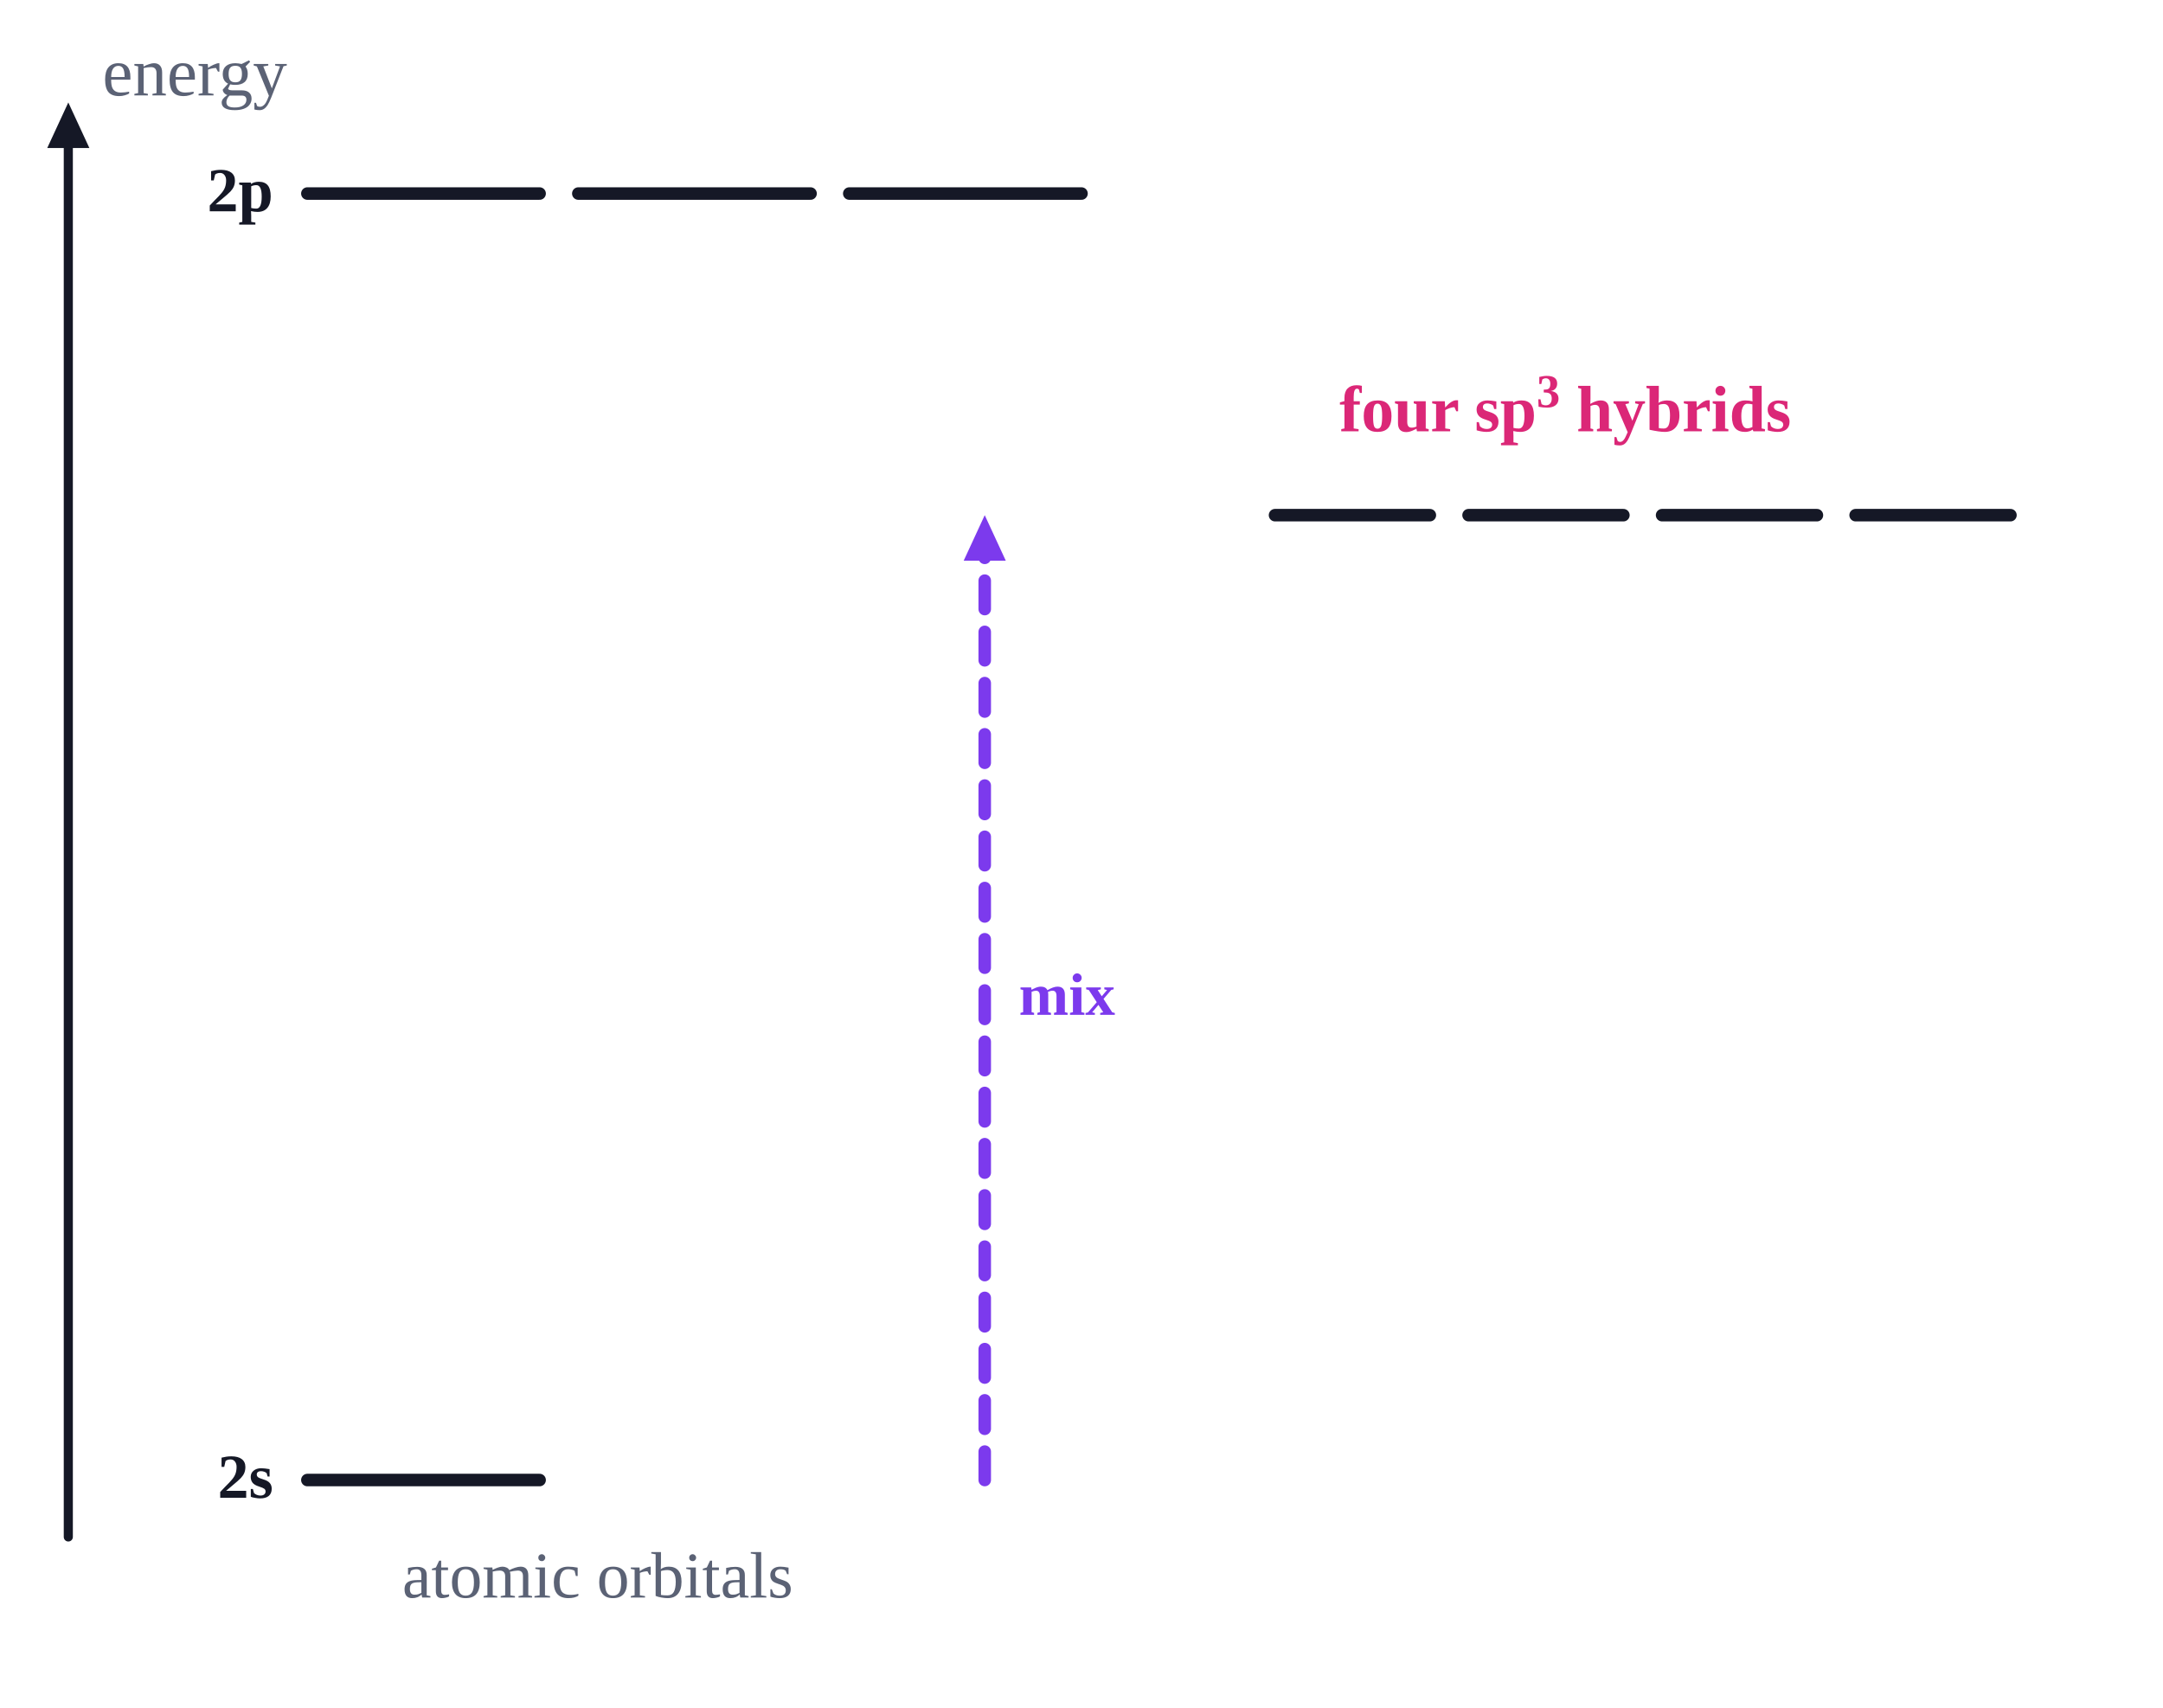
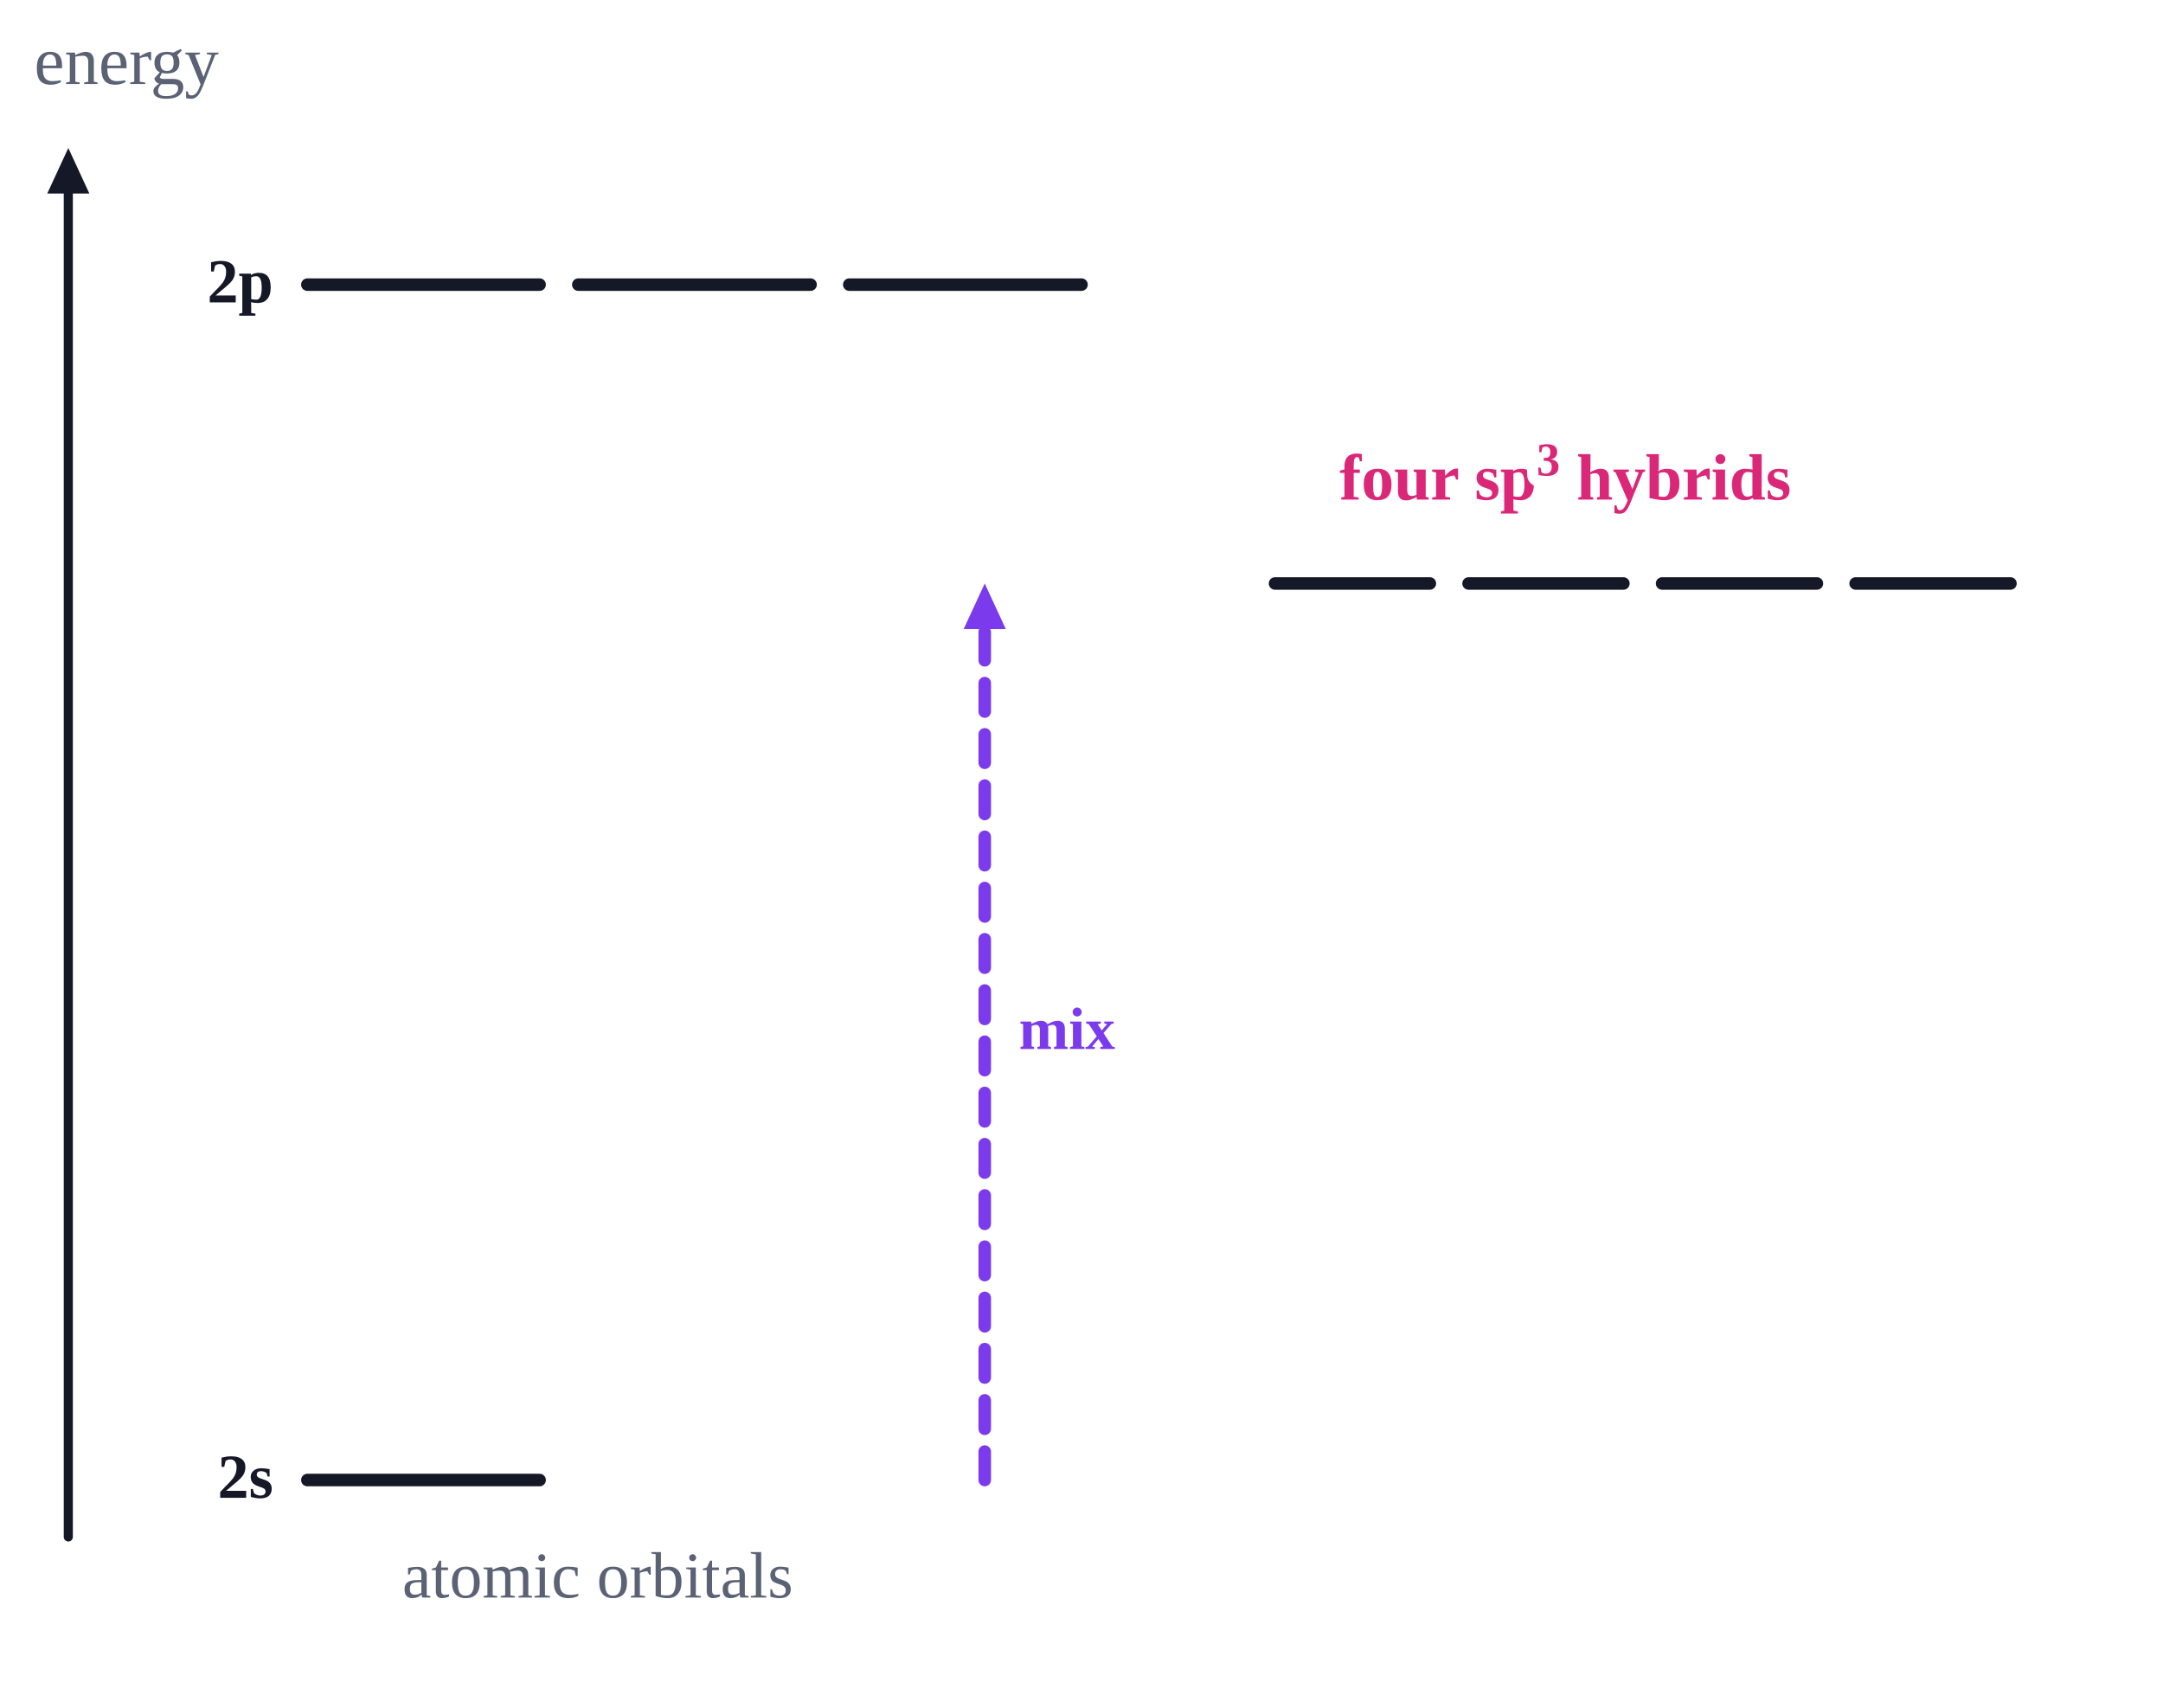
<svg xmlns="http://www.w3.org/2000/svg" viewBox="0 0 380.0 300.0" width="380.0" height="300.0" role="img" aria-label="Energy diagram: one 2s level and three higher 2p levels on the left; four equal sp³ levels between them on the right." style="color:var(--vx-ink, #151826);font-family:inherit;max-width:100%;height:auto">
-   <path d="M12.0 270.0 L12.0 25.2" stroke="var(--vx-ink, #151826)" stroke-width="1.6" stroke-linecap="round" fill="none" />
-   <path d="M12.0 18.0 L15.7 26.0 L8.3 26.0 Z" fill="var(--vx-ink, #151826)" />
-   <text x="18.0" y="14.0" font-size="12" font-weight="500" text-anchor="start" dominant-baseline="middle" fill="var(--vx-soft, #5b6275)">energy</text>
+   <path d="M12.0 270.0 L12.0 33.2" stroke="var(--vx-ink, #151826)" stroke-width="1.6" stroke-linecap="round" fill="none" />
+   <path d="M12.0 26.0 L15.7 34.0 L8.3 34.0 Z" fill="var(--vx-ink, #151826)" />
+   <text x="6.0" y="12.0" font-size="12" font-weight="500" text-anchor="start" dominant-baseline="middle" fill="var(--vx-soft, #5b6275)">energy</text>
  <path d="M54.0 260.0 L94.8 260.0" stroke="var(--vx-ink, #151826)" stroke-width="2.2" stroke-linecap="round" fill="none" />
-   <text x="48.0" y="260.0" font-size="11" font-weight="600" text-anchor="end" dominant-baseline="middle" fill="var(--vx-ink, #151826)">2s</text>
-   <path d="M54.0 34.0 L94.8 34.0" stroke="var(--vx-ink, #151826)" stroke-width="2.2" stroke-linecap="round" fill="none" />
-   <text x="48.0" y="34.0" font-size="11" font-weight="600" text-anchor="end" dominant-baseline="middle" fill="var(--vx-ink, #151826)">2p</text>
-   <path d="M101.6 34.0 L142.4 34.0" stroke="var(--vx-ink, #151826)" stroke-width="2.2" stroke-linecap="round" fill="none" />
-   <path d="M149.2 34.0 L190.0 34.0" stroke="var(--vx-ink, #151826)" stroke-width="2.2" stroke-linecap="round" fill="none" />
-   <path d="M224.0 90.5 L251.2 90.5" stroke="var(--vx-ink, #151826)" stroke-width="2.2" stroke-linecap="round" fill="none" />
-   <path d="M258.0 90.5 L285.2 90.5" stroke="var(--vx-ink, #151826)" stroke-width="2.2" stroke-linecap="round" fill="none" />
-   <path d="M292.0 90.5 L319.2 90.5" stroke="var(--vx-ink, #151826)" stroke-width="2.2" stroke-linecap="round" fill="none" />
-   <path d="M326.0 90.5 L353.2 90.5" stroke="var(--vx-ink, #151826)" stroke-width="2.2" stroke-linecap="round" fill="none" />
-   <path d="M173.0 260.0 L173.0 97.7" stroke="var(--vx-a5, #7c3aed)" stroke-width="2.2" stroke-linecap="round" stroke-dasharray="5 4" fill="none" />
-   <path d="M173.0 90.5 L176.7 98.5 L169.3 98.5 Z" fill="var(--vx-a5, #7c3aed)" />
-   <text x="179.0" y="175.3" font-size="10.5" font-weight="700" text-anchor="start" dominant-baseline="middle" fill="var(--vx-a5, #7c3aed)">mix</text>
-   <text x="275.0" y="72.5" font-size="11.5" font-weight="700" text-anchor="middle" dominant-baseline="middle" fill="var(--vx-a2, #db2777)">four sp<tspan baseline-shift="super" font-size="8.3">3</tspan> hybrids</text>
-   <text x="105.0" y="278.0" font-size="11.5" font-weight="500" text-anchor="middle" dominant-baseline="middle" fill="var(--vx-soft, #5b6275)">atomic orbitals</text>
+   <path d="M54.0 50.0 L94.8 50.0" stroke="var(--vx-ink, #151826)" stroke-width="2.2" stroke-linecap="round" fill="none" />
+   <path d="M101.6 50.0 L142.4 50.0" stroke="var(--vx-ink, #151826)" stroke-width="2.2" stroke-linecap="round" fill="none" />
+   <path d="M149.2 50.0 L190.0 50.0" stroke="var(--vx-ink, #151826)" stroke-width="2.2" stroke-linecap="round" fill="none" />
+   <path d="M224.0 102.5 L251.2 102.5" stroke="var(--vx-ink, #151826)" stroke-width="2.2" stroke-linecap="round" fill="none" />
+   <path d="M258.0 102.5 L285.2 102.5" stroke="var(--vx-ink, #151826)" stroke-width="2.2" stroke-linecap="round" fill="none" />
+   <path d="M292.0 102.5 L319.2 102.5" stroke="var(--vx-ink, #151826)" stroke-width="2.2" stroke-linecap="round" fill="none" />
+   <path d="M326.0 102.5 L353.2 102.5" stroke="var(--vx-ink, #151826)" stroke-width="2.2" stroke-linecap="round" fill="none" />
+   <path d="M173.0 260.0 L173.0 109.7" stroke="var(--vx-a5, #7c3aed)" stroke-width="2.2" stroke-linecap="round" stroke-dasharray="5 4" fill="none" />
+   <path d="M173.0 102.5 L176.7 110.5 L169.3 110.5 Z" fill="var(--vx-a5, #7c3aed)" />
+   <text x="48.0" y="260.0" font-size="11" font-weight="600" text-anchor="end" dominant-baseline="middle" fill="var(--vx-ink, #151826)" stroke="var(--vx-card, #fff)" stroke-width="4" stroke-linejoin="round" paint-order="stroke">2s</text>
+   <text x="48.0" y="50.0" font-size="11" font-weight="600" text-anchor="end" dominant-baseline="middle" fill="var(--vx-ink, #151826)" stroke="var(--vx-card, #fff)" stroke-width="4" stroke-linejoin="round" paint-order="stroke">2p</text>
+   <text x="179.0" y="181.3" font-size="10.5" font-weight="700" text-anchor="start" dominant-baseline="middle" fill="var(--vx-a5, #7c3aed)" stroke="var(--vx-card, #fff)" stroke-width="4" stroke-linejoin="round" paint-order="stroke">mix</text>
+   <text x="275.0" y="84.5" font-size="11.5" font-weight="700" text-anchor="middle" dominant-baseline="middle" fill="var(--vx-a2, #db2777)" stroke="var(--vx-card, #fff)" stroke-width="4" stroke-linejoin="round" paint-order="stroke">four sp<tspan baseline-shift="super" font-size="8.3">3</tspan> hybrids</text>
+   <text x="105.0" y="278.0" font-size="11.5" font-weight="500" text-anchor="middle" dominant-baseline="middle" fill="var(--vx-soft, #5b6275)" stroke="var(--vx-card, #fff)" stroke-width="4" stroke-linejoin="round" paint-order="stroke">atomic orbitals</text>
</svg>
